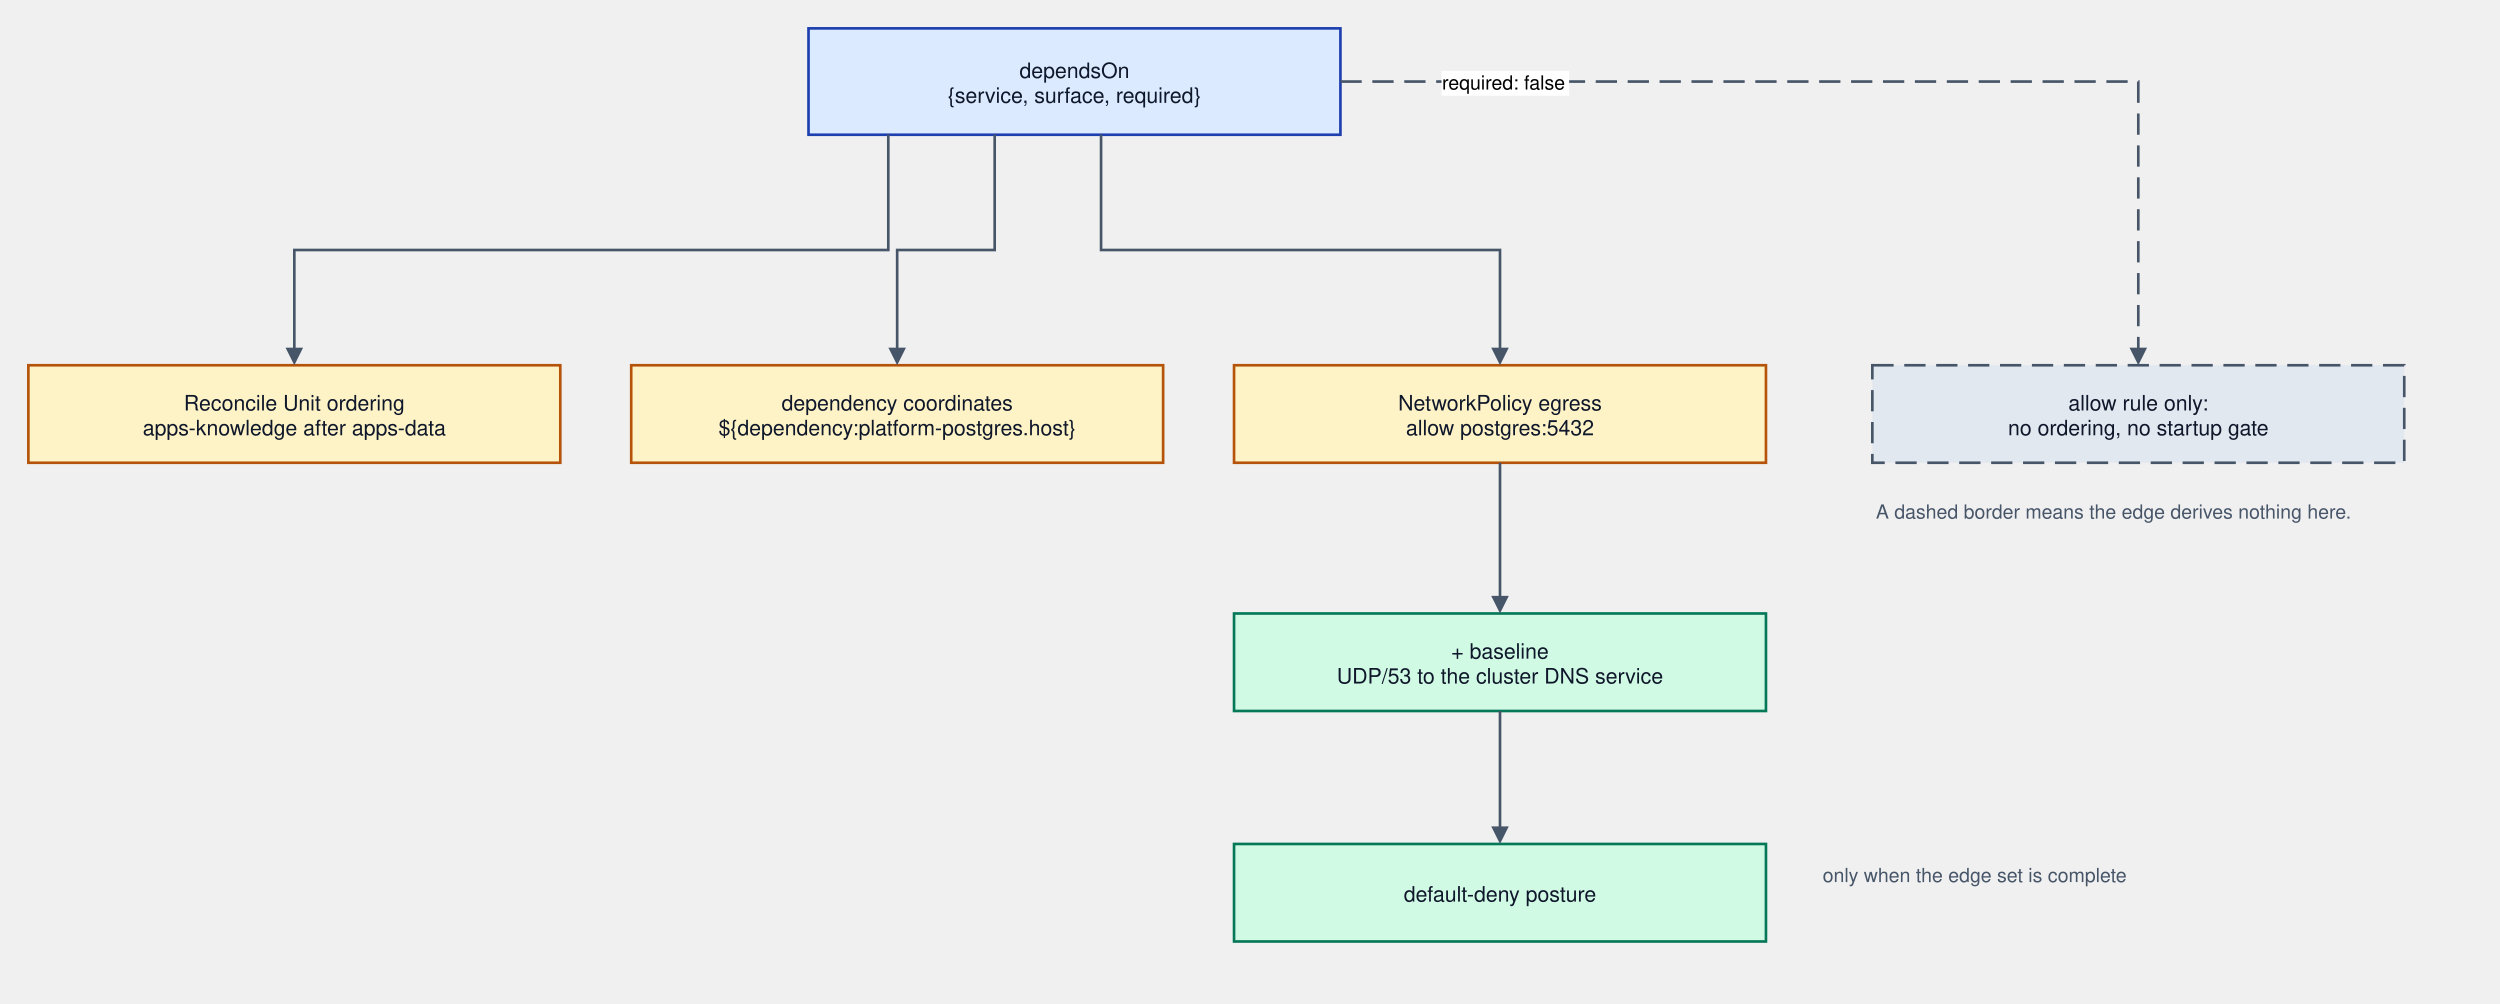
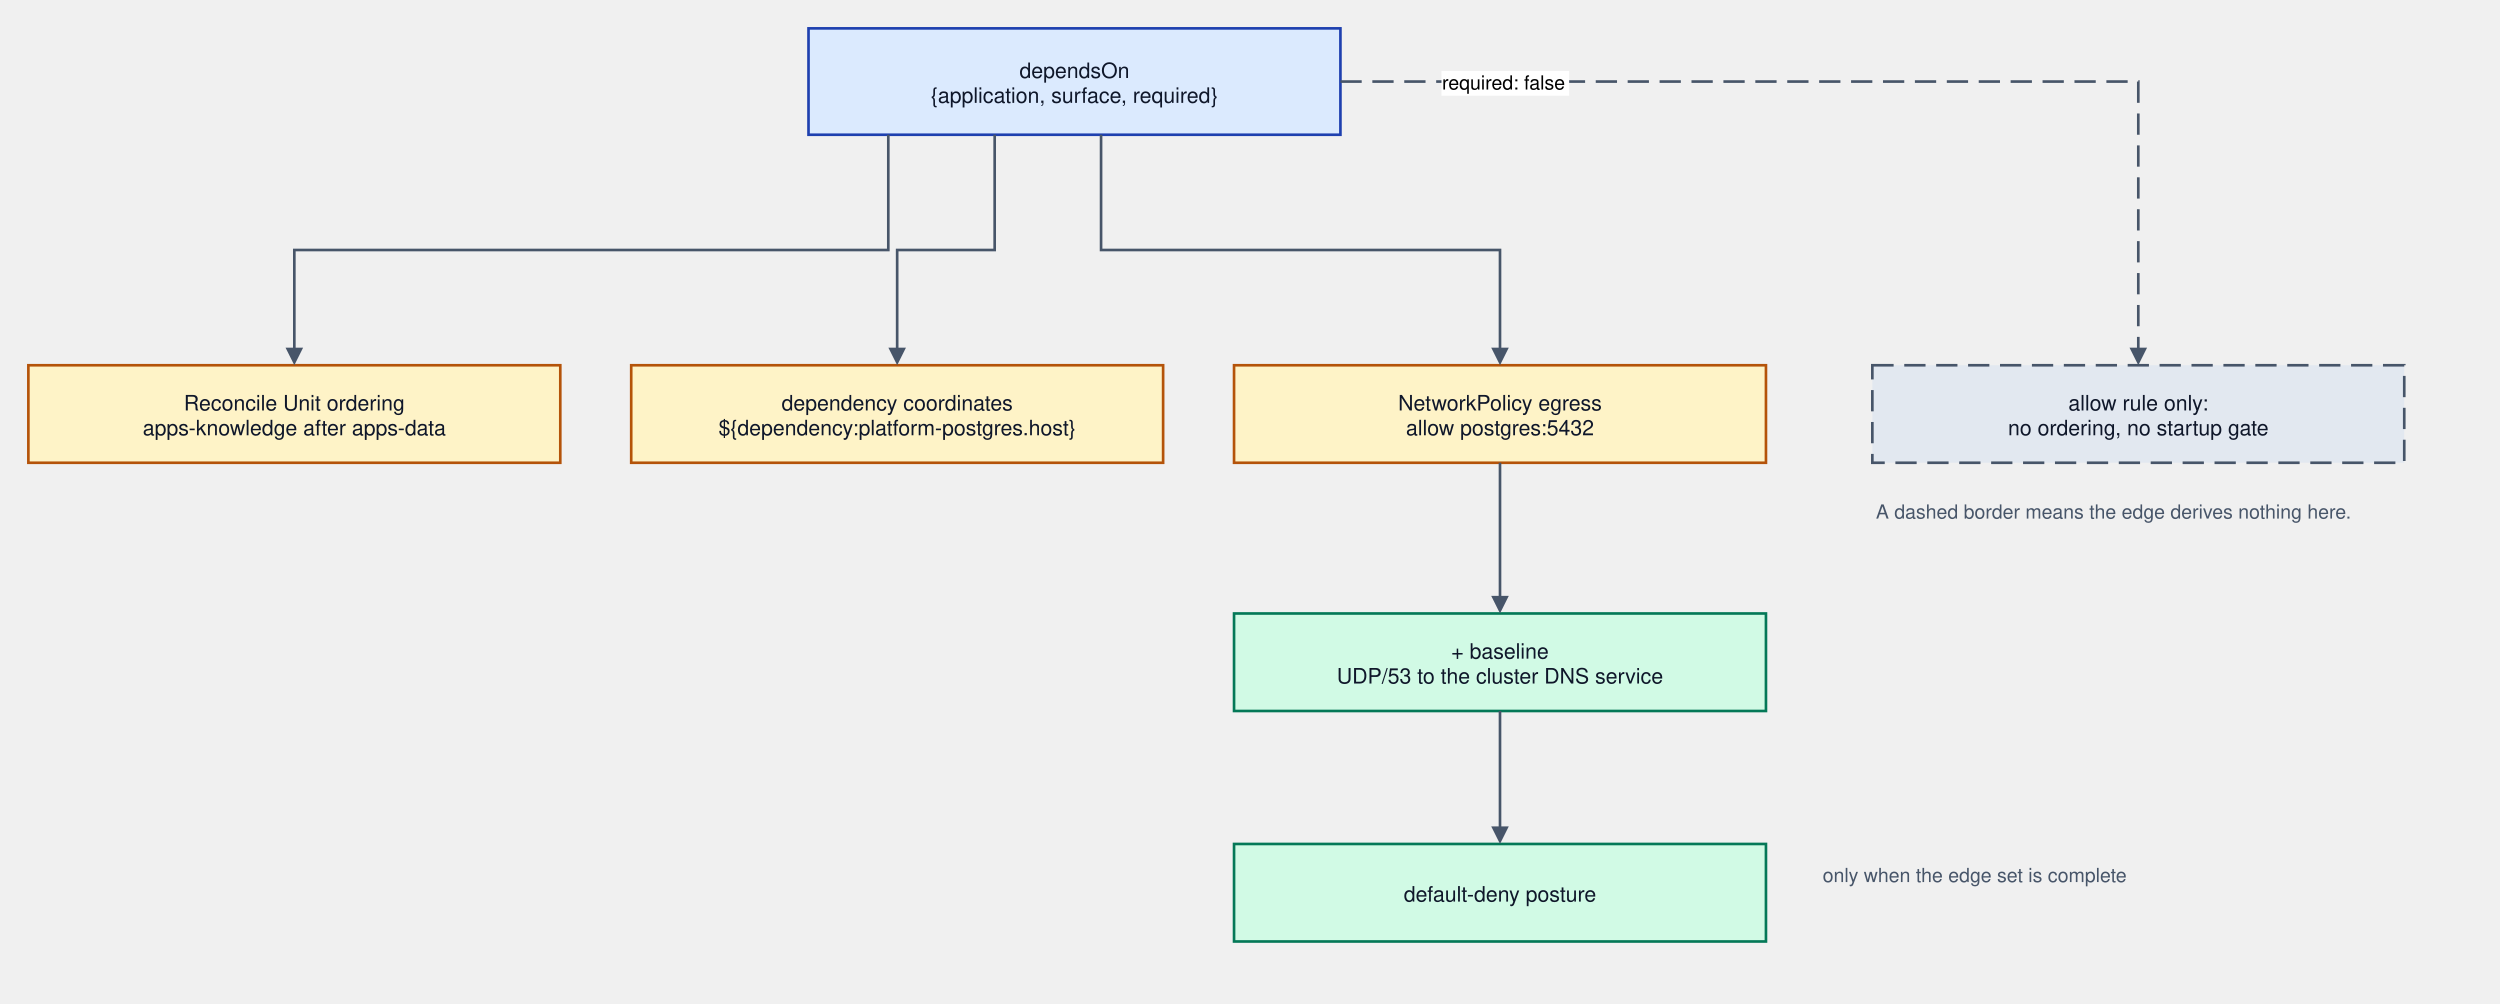
- <svg xmlns="http://www.w3.org/2000/svg" style="background: transparent; background-color: transparent; color-scheme: light dark;" version="1.1" width="1410px" height="566px" viewBox="0 0 1410 566" content="&lt;mxfile host=&quot;Electron&quot; agent=&quot;Mozilla/5.0 (Macintosh; Intel Mac OS X 10_15_7) AppleWebKit/537.36 (KHTML, like Gecko) draw.io/29.0.3 Chrome/140.0.734.249 Electron/38.7.0 Safari/537.36&quot; version=&quot;29.0.3&quot;&gt;&#10;  &lt;diagram name=&quot;What a dependency edge derives&quot; id=&quot;0&quot;&gt;&#10;    &lt;mxGraphModel dx=&quot;-743&quot; dy=&quot;-181&quot; grid=&quot;0&quot; gridSize=&quot;10&quot; guides=&quot;1&quot; tooltips=&quot;1&quot; connect=&quot;1&quot; arrows=&quot;1&quot; fold=&quot;0&quot; page=&quot;0&quot; pageScale=&quot;1&quot; pageWidth=&quot;1600&quot; pageHeight=&quot;1200&quot; math=&quot;0&quot; shadow=&quot;0&quot; adaptiveColors=&quot;auto&quot;&gt;&#10;      &lt;root&gt;&#10;        &lt;mxCell id=&quot;0&quot; /&gt;&#10;        &lt;mxCell id=&quot;1&quot; parent=&quot;0&quot; /&gt;&#10;        &lt;mxCell id=&quot;n1&quot; value=&quot;dependsOn&amp;#xa;{service, surface, required}&quot; style=&quot;rounded=0;whiteSpace=nowrap;html=0;align=center;verticalAlign=middle;fillColor=#dbeafe;strokeColor=#1e40af;strokeWidth=1.5;fontFamily=Helvetica;fontSize=12;fontColor=#0f172a;&quot; parent=&quot;1&quot; vertex=&quot;1&quot;&gt;&#10;          &lt;mxGeometry x=&quot;480&quot; y=&quot;40&quot; width=&quot;300&quot; height=&quot;60&quot; as=&quot;geometry&quot; /&gt;&#10;        &lt;/mxCell&gt;&#10;        &lt;mxCell id=&quot;n2&quot; value=&quot;Reconcile Unit ordering&amp;#xa;apps-knowledge after apps-data&quot; style=&quot;rounded=0;whiteSpace=nowrap;html=0;align=center;verticalAlign=middle;fillColor=#fef3c7;strokeColor=#b45309;strokeWidth=1.5;fontFamily=Helvetica;fontSize=12;fontColor=#0f172a;&quot; parent=&quot;1&quot; vertex=&quot;1&quot;&gt;&#10;          &lt;mxGeometry x=&quot;40&quot; y=&quot;230&quot; width=&quot;300&quot; height=&quot;55&quot; as=&quot;geometry&quot; /&gt;&#10;        &lt;/mxCell&gt;&#10;        &lt;mxCell id=&quot;n3&quot; value=&quot;dependency coordinates&amp;#xa;${dependency:platform-postgres.host}&quot; style=&quot;rounded=0;whiteSpace=nowrap;html=0;align=center;verticalAlign=middle;fillColor=#fef3c7;strokeColor=#b45309;strokeWidth=1.5;fontFamily=Helvetica;fontSize=12;fontColor=#0f172a;&quot; parent=&quot;1&quot; vertex=&quot;1&quot;&gt;&#10;          &lt;mxGeometry x=&quot;380&quot; y=&quot;230&quot; width=&quot;300&quot; height=&quot;55&quot; as=&quot;geometry&quot; /&gt;&#10;        &lt;/mxCell&gt;&#10;        &lt;mxCell id=&quot;n4&quot; value=&quot;NetworkPolicy egress&amp;#xa;allow postgres:5432&quot; style=&quot;rounded=0;whiteSpace=nowrap;html=0;align=center;verticalAlign=middle;fillColor=#fef3c7;strokeColor=#b45309;strokeWidth=1.5;fontFamily=Helvetica;fontSize=12;fontColor=#0f172a;&quot; parent=&quot;1&quot; vertex=&quot;1&quot;&gt;&#10;          &lt;mxGeometry x=&quot;720&quot; y=&quot;230&quot; width=&quot;300&quot; height=&quot;55&quot; as=&quot;geometry&quot; /&gt;&#10;        &lt;/mxCell&gt;&#10;        &lt;mxCell id=&quot;n5&quot; value=&quot;allow rule only:&amp;#xa;no ordering, no startup gate&quot; style=&quot;rounded=0;whiteSpace=nowrap;html=0;align=center;verticalAlign=middle;fillColor=#e2e8f0;strokeColor=#475569;strokeWidth=1.5;fontFamily=Helvetica;fontSize=12;fontColor=#0f172a;dashed=1;dashPattern=8 4;&quot; parent=&quot;1&quot; vertex=&quot;1&quot;&gt;&#10;          &lt;mxGeometry x=&quot;1080&quot; y=&quot;230&quot; width=&quot;300&quot; height=&quot;55&quot; as=&quot;geometry&quot; /&gt;&#10;        &lt;/mxCell&gt;&#10;        &lt;mxCell id=&quot;n6&quot; value=&quot;+ baseline&amp;#xa;UDP/53 to the cluster DNS service&quot; style=&quot;rounded=0;whiteSpace=nowrap;html=0;align=center;verticalAlign=middle;fillColor=#d1fae5;strokeColor=#047857;strokeWidth=1.5;fontFamily=Helvetica;fontSize=12;fontColor=#0f172a;&quot; parent=&quot;1&quot; vertex=&quot;1&quot;&gt;&#10;          &lt;mxGeometry x=&quot;720&quot; y=&quot;370&quot; width=&quot;300&quot; height=&quot;55&quot; as=&quot;geometry&quot; /&gt;&#10;        &lt;/mxCell&gt;&#10;        &lt;mxCell id=&quot;n7&quot; value=&quot;default-deny posture&quot; style=&quot;rounded=0;whiteSpace=nowrap;html=0;align=center;verticalAlign=middle;fillColor=#d1fae5;strokeColor=#047857;strokeWidth=1.5;fontFamily=Helvetica;fontSize=12;fontColor=#0f172a;&quot; parent=&quot;1&quot; vertex=&quot;1&quot;&gt;&#10;          &lt;mxGeometry x=&quot;720&quot; y=&quot;500&quot; width=&quot;300&quot; height=&quot;55&quot; as=&quot;geometry&quot; /&gt;&#10;        &lt;/mxCell&gt;&#10;        &lt;mxCell id=&quot;e8&quot; value=&quot;&quot; style=&quot;edgeStyle=orthogonalEdgeStyle;rounded=0;html=0;jettySize=auto;orthogonalLoop=1;jumpStyle=arc;jumpSize=8;endArrow=block;endFill=1;strokeColor=#475569;strokeWidth=1.5;fontSize=11;fontFamily=Helvetica;labelBackgroundColor=#ffffff;exitX=0.15;exitY=1;exitDx=0;exitDy=0;entryX=0.5;entryY=0;entryDx=0;entryDy=0;&quot; parent=&quot;1&quot; source=&quot;n1&quot; target=&quot;n2&quot; edge=&quot;1&quot;&gt;&#10;          &lt;mxGeometry relative=&quot;1&quot; as=&quot;geometry&quot; /&gt;&#10;        &lt;/mxCell&gt;&#10;        &lt;mxCell id=&quot;e9&quot; value=&quot;&quot; style=&quot;edgeStyle=orthogonalEdgeStyle;rounded=0;html=0;jettySize=auto;orthogonalLoop=1;jumpStyle=arc;jumpSize=8;endArrow=block;endFill=1;strokeColor=#475569;strokeWidth=1.5;fontSize=11;fontFamily=Helvetica;labelBackgroundColor=#ffffff;exitX=0.35;exitY=1;exitDx=0;exitDy=0;entryX=0.5;entryY=0;entryDx=0;entryDy=0;&quot; parent=&quot;1&quot; source=&quot;n1&quot; target=&quot;n3&quot; edge=&quot;1&quot;&gt;&#10;          &lt;mxGeometry relative=&quot;1&quot; as=&quot;geometry&quot; /&gt;&#10;        &lt;/mxCell&gt;&#10;        &lt;mxCell id=&quot;e10&quot; value=&quot;&quot; style=&quot;edgeStyle=orthogonalEdgeStyle;rounded=0;html=0;jettySize=auto;orthogonalLoop=1;jumpStyle=arc;jumpSize=8;endArrow=block;endFill=1;strokeColor=#475569;strokeWidth=1.5;fontSize=11;fontFamily=Helvetica;labelBackgroundColor=#ffffff;exitX=0.55;exitY=1;exitDx=0;exitDy=0;entryX=0.5;entryY=0;entryDx=0;entryDy=0;&quot; parent=&quot;1&quot; source=&quot;n1&quot; target=&quot;n4&quot; edge=&quot;1&quot;&gt;&#10;          &lt;mxGeometry relative=&quot;1&quot; as=&quot;geometry&quot; /&gt;&#10;        &lt;/mxCell&gt;&#10;        &lt;mxCell id=&quot;e11&quot; value=&quot;required: false&quot; style=&quot;edgeStyle=orthogonalEdgeStyle;rounded=0;html=0;jettySize=auto;orthogonalLoop=1;jumpStyle=arc;jumpSize=8;endArrow=block;endFill=1;strokeColor=#475569;strokeWidth=1.5;fontSize=11;fontFamily=Helvetica;labelBackgroundColor=#ffffff;dashed=1;dashPattern=8 4;exitX=1;exitY=0.5;exitDx=0;exitDy=0;entryX=0.5;entryY=0;entryDx=0;entryDy=0;&quot; parent=&quot;1&quot; source=&quot;n1&quot; target=&quot;n5&quot; edge=&quot;1&quot;&gt;&#10;          &lt;mxGeometry x=&quot;-0.7&quot; relative=&quot;1&quot; as=&quot;geometry&quot; /&gt;&#10;        &lt;/mxCell&gt;&#10;        &lt;mxCell id=&quot;e12&quot; value=&quot;&quot; style=&quot;edgeStyle=orthogonalEdgeStyle;rounded=0;html=0;jettySize=auto;orthogonalLoop=1;jumpStyle=arc;jumpSize=8;endArrow=block;endFill=1;strokeColor=#475569;strokeWidth=1.5;fontSize=11;fontFamily=Helvetica;labelBackgroundColor=#ffffff;exitX=0.5;exitY=1;exitDx=0;exitDy=0;entryX=0.5;entryY=0;entryDx=0;entryDy=0;&quot; parent=&quot;1&quot; source=&quot;n4&quot; target=&quot;n6&quot; edge=&quot;1&quot;&gt;&#10;          &lt;mxGeometry relative=&quot;1&quot; as=&quot;geometry&quot; /&gt;&#10;        &lt;/mxCell&gt;&#10;        &lt;mxCell id=&quot;e13&quot; value=&quot;&quot; style=&quot;edgeStyle=orthogonalEdgeStyle;rounded=0;html=0;jettySize=auto;orthogonalLoop=1;jumpStyle=arc;jumpSize=8;endArrow=block;endFill=1;strokeColor=#475569;strokeWidth=1.5;fontSize=11;fontFamily=Helvetica;labelBackgroundColor=#ffffff;exitX=0.5;exitY=1;exitDx=0;exitDy=0;entryX=0.5;entryY=0;entryDx=0;entryDy=0;&quot; parent=&quot;1&quot; source=&quot;n6&quot; target=&quot;n7&quot; edge=&quot;1&quot;&gt;&#10;          &lt;mxGeometry relative=&quot;1&quot; as=&quot;geometry&quot; /&gt;&#10;        &lt;/mxCell&gt;&#10;        &lt;mxCell id=&quot;t14&quot; value=&quot;only when the edge set is complete&quot; style=&quot;text;html=0;strokeColor=none;fillColor=none;align=left;verticalAlign=middle;fontFamily=Helvetica;fontSize=11;fontColor=#475569;&quot; parent=&quot;1&quot; vertex=&quot;1&quot;&gt;&#10;          &lt;mxGeometry x=&quot;1050&quot; y=&quot;505&quot; width=&quot;300&quot; height=&quot;24&quot; as=&quot;geometry&quot; /&gt;&#10;        &lt;/mxCell&gt;&#10;        &lt;mxCell id=&quot;t15&quot; value=&quot;A dashed border means the edge derives nothing here.&quot; style=&quot;text;html=0;strokeColor=none;fillColor=none;align=left;verticalAlign=middle;fontFamily=Helvetica;fontSize=11;fontColor=#475569;&quot; parent=&quot;1&quot; vertex=&quot;1&quot;&gt;&#10;          &lt;mxGeometry x=&quot;1080&quot; y=&quot;300&quot; width=&quot;320&quot; height=&quot;24&quot; as=&quot;geometry&quot; /&gt;&#10;        &lt;/mxCell&gt;&#10;      &lt;/root&gt;&#10;    &lt;/mxGraphModel&gt;&#10;  &lt;/diagram&gt;&#10;&lt;/mxfile&gt;&#10;">
+ <svg xmlns="http://www.w3.org/2000/svg" style="background: transparent; background-color: transparent; color-scheme: light dark;" version="1.1" width="1410px" height="566px" viewBox="0 0 1410 566" content="&lt;mxfile host=&quot;Electron&quot; agent=&quot;Mozilla/5.0 (Macintosh; Intel Mac OS X 10_15_7) AppleWebKit/537.36 (KHTML, like Gecko) draw.io/29.0.3 Chrome/140.0.734.249 Electron/38.7.0 Safari/537.36&quot; version=&quot;29.0.3&quot;&gt;&#10;  &lt;diagram name=&quot;What a dependency edge derives&quot; id=&quot;0&quot;&gt;&#10;    &lt;mxGraphModel dx=&quot;-743&quot; dy=&quot;-181&quot; grid=&quot;0&quot; gridSize=&quot;10&quot; guides=&quot;1&quot; tooltips=&quot;1&quot; connect=&quot;1&quot; arrows=&quot;1&quot; fold=&quot;0&quot; page=&quot;0&quot; pageScale=&quot;1&quot; pageWidth=&quot;1600&quot; pageHeight=&quot;1200&quot; math=&quot;0&quot; shadow=&quot;0&quot; adaptiveColors=&quot;auto&quot;&gt;&#10;      &lt;root&gt;&#10;        &lt;mxCell id=&quot;0&quot; /&gt;&#10;        &lt;mxCell id=&quot;1&quot; parent=&quot;0&quot; /&gt;&#10;        &lt;mxCell id=&quot;n1&quot; value=&quot;dependsOn&amp;#xa;{application, surface, required}&quot; style=&quot;rounded=0;whiteSpace=nowrap;html=0;align=center;verticalAlign=middle;fillColor=#dbeafe;strokeColor=#1e40af;strokeWidth=1.5;fontFamily=Helvetica;fontSize=12;fontColor=#0f172a;&quot; parent=&quot;1&quot; vertex=&quot;1&quot;&gt;&#10;          &lt;mxGeometry x=&quot;480&quot; y=&quot;40&quot; width=&quot;300&quot; height=&quot;60&quot; as=&quot;geometry&quot; /&gt;&#10;        &lt;/mxCell&gt;&#10;        &lt;mxCell id=&quot;n2&quot; value=&quot;Reconcile Unit ordering&amp;#xa;apps-knowledge after apps-data&quot; style=&quot;rounded=0;whiteSpace=nowrap;html=0;align=center;verticalAlign=middle;fillColor=#fef3c7;strokeColor=#b45309;strokeWidth=1.5;fontFamily=Helvetica;fontSize=12;fontColor=#0f172a;&quot; parent=&quot;1&quot; vertex=&quot;1&quot;&gt;&#10;          &lt;mxGeometry x=&quot;40&quot; y=&quot;230&quot; width=&quot;300&quot; height=&quot;55&quot; as=&quot;geometry&quot; /&gt;&#10;        &lt;/mxCell&gt;&#10;        &lt;mxCell id=&quot;n3&quot; value=&quot;dependency coordinates&amp;#xa;${dependency:platform-postgres.host}&quot; style=&quot;rounded=0;whiteSpace=nowrap;html=0;align=center;verticalAlign=middle;fillColor=#fef3c7;strokeColor=#b45309;strokeWidth=1.5;fontFamily=Helvetica;fontSize=12;fontColor=#0f172a;&quot; parent=&quot;1&quot; vertex=&quot;1&quot;&gt;&#10;          &lt;mxGeometry x=&quot;380&quot; y=&quot;230&quot; width=&quot;300&quot; height=&quot;55&quot; as=&quot;geometry&quot; /&gt;&#10;        &lt;/mxCell&gt;&#10;        &lt;mxCell id=&quot;n4&quot; value=&quot;NetworkPolicy egress&amp;#xa;allow postgres:5432&quot; style=&quot;rounded=0;whiteSpace=nowrap;html=0;align=center;verticalAlign=middle;fillColor=#fef3c7;strokeColor=#b45309;strokeWidth=1.5;fontFamily=Helvetica;fontSize=12;fontColor=#0f172a;&quot; parent=&quot;1&quot; vertex=&quot;1&quot;&gt;&#10;          &lt;mxGeometry x=&quot;720&quot; y=&quot;230&quot; width=&quot;300&quot; height=&quot;55&quot; as=&quot;geometry&quot; /&gt;&#10;        &lt;/mxCell&gt;&#10;        &lt;mxCell id=&quot;n5&quot; value=&quot;allow rule only:&amp;#xa;no ordering, no startup gate&quot; style=&quot;rounded=0;whiteSpace=nowrap;html=0;align=center;verticalAlign=middle;fillColor=#e2e8f0;strokeColor=#475569;strokeWidth=1.5;fontFamily=Helvetica;fontSize=12;fontColor=#0f172a;dashed=1;dashPattern=8 4;&quot; parent=&quot;1&quot; vertex=&quot;1&quot;&gt;&#10;          &lt;mxGeometry x=&quot;1080&quot; y=&quot;230&quot; width=&quot;300&quot; height=&quot;55&quot; as=&quot;geometry&quot; /&gt;&#10;        &lt;/mxCell&gt;&#10;        &lt;mxCell id=&quot;n6&quot; value=&quot;+ baseline&amp;#xa;UDP/53 to the cluster DNS service&quot; style=&quot;rounded=0;whiteSpace=nowrap;html=0;align=center;verticalAlign=middle;fillColor=#d1fae5;strokeColor=#047857;strokeWidth=1.5;fontFamily=Helvetica;fontSize=12;fontColor=#0f172a;&quot; parent=&quot;1&quot; vertex=&quot;1&quot;&gt;&#10;          &lt;mxGeometry x=&quot;720&quot; y=&quot;370&quot; width=&quot;300&quot; height=&quot;55&quot; as=&quot;geometry&quot; /&gt;&#10;        &lt;/mxCell&gt;&#10;        &lt;mxCell id=&quot;n7&quot; value=&quot;default-deny posture&quot; style=&quot;rounded=0;whiteSpace=nowrap;html=0;align=center;verticalAlign=middle;fillColor=#d1fae5;strokeColor=#047857;strokeWidth=1.5;fontFamily=Helvetica;fontSize=12;fontColor=#0f172a;&quot; parent=&quot;1&quot; vertex=&quot;1&quot;&gt;&#10;          &lt;mxGeometry x=&quot;720&quot; y=&quot;500&quot; width=&quot;300&quot; height=&quot;55&quot; as=&quot;geometry&quot; /&gt;&#10;        &lt;/mxCell&gt;&#10;        &lt;mxCell id=&quot;e8&quot; value=&quot;&quot; style=&quot;edgeStyle=orthogonalEdgeStyle;rounded=0;html=0;jettySize=auto;orthogonalLoop=1;jumpStyle=arc;jumpSize=8;endArrow=block;endFill=1;strokeColor=#475569;strokeWidth=1.5;fontSize=11;fontFamily=Helvetica;labelBackgroundColor=#ffffff;exitX=0.15;exitY=1;exitDx=0;exitDy=0;entryX=0.5;entryY=0;entryDx=0;entryDy=0;&quot; parent=&quot;1&quot; source=&quot;n1&quot; target=&quot;n2&quot; edge=&quot;1&quot;&gt;&#10;          &lt;mxGeometry relative=&quot;1&quot; as=&quot;geometry&quot; /&gt;&#10;        &lt;/mxCell&gt;&#10;        &lt;mxCell id=&quot;e9&quot; value=&quot;&quot; style=&quot;edgeStyle=orthogonalEdgeStyle;rounded=0;html=0;jettySize=auto;orthogonalLoop=1;jumpStyle=arc;jumpSize=8;endArrow=block;endFill=1;strokeColor=#475569;strokeWidth=1.5;fontSize=11;fontFamily=Helvetica;labelBackgroundColor=#ffffff;exitX=0.35;exitY=1;exitDx=0;exitDy=0;entryX=0.5;entryY=0;entryDx=0;entryDy=0;&quot; parent=&quot;1&quot; source=&quot;n1&quot; target=&quot;n3&quot; edge=&quot;1&quot;&gt;&#10;          &lt;mxGeometry relative=&quot;1&quot; as=&quot;geometry&quot; /&gt;&#10;        &lt;/mxCell&gt;&#10;        &lt;mxCell id=&quot;e10&quot; value=&quot;&quot; style=&quot;edgeStyle=orthogonalEdgeStyle;rounded=0;html=0;jettySize=auto;orthogonalLoop=1;jumpStyle=arc;jumpSize=8;endArrow=block;endFill=1;strokeColor=#475569;strokeWidth=1.5;fontSize=11;fontFamily=Helvetica;labelBackgroundColor=#ffffff;exitX=0.55;exitY=1;exitDx=0;exitDy=0;entryX=0.5;entryY=0;entryDx=0;entryDy=0;&quot; parent=&quot;1&quot; source=&quot;n1&quot; target=&quot;n4&quot; edge=&quot;1&quot;&gt;&#10;          &lt;mxGeometry relative=&quot;1&quot; as=&quot;geometry&quot; /&gt;&#10;        &lt;/mxCell&gt;&#10;        &lt;mxCell id=&quot;e11&quot; value=&quot;required: false&quot; style=&quot;edgeStyle=orthogonalEdgeStyle;rounded=0;html=0;jettySize=auto;orthogonalLoop=1;jumpStyle=arc;jumpSize=8;endArrow=block;endFill=1;strokeColor=#475569;strokeWidth=1.5;fontSize=11;fontFamily=Helvetica;labelBackgroundColor=#ffffff;dashed=1;dashPattern=8 4;exitX=1;exitY=0.5;exitDx=0;exitDy=0;entryX=0.5;entryY=0;entryDx=0;entryDy=0;&quot; parent=&quot;1&quot; source=&quot;n1&quot; target=&quot;n5&quot; edge=&quot;1&quot;&gt;&#10;          &lt;mxGeometry x=&quot;-0.7&quot; relative=&quot;1&quot; as=&quot;geometry&quot; /&gt;&#10;        &lt;/mxCell&gt;&#10;        &lt;mxCell id=&quot;e12&quot; value=&quot;&quot; style=&quot;edgeStyle=orthogonalEdgeStyle;rounded=0;html=0;jettySize=auto;orthogonalLoop=1;jumpStyle=arc;jumpSize=8;endArrow=block;endFill=1;strokeColor=#475569;strokeWidth=1.5;fontSize=11;fontFamily=Helvetica;labelBackgroundColor=#ffffff;exitX=0.5;exitY=1;exitDx=0;exitDy=0;entryX=0.5;entryY=0;entryDx=0;entryDy=0;&quot; parent=&quot;1&quot; source=&quot;n4&quot; target=&quot;n6&quot; edge=&quot;1&quot;&gt;&#10;          &lt;mxGeometry relative=&quot;1&quot; as=&quot;geometry&quot; /&gt;&#10;        &lt;/mxCell&gt;&#10;        &lt;mxCell id=&quot;e13&quot; value=&quot;&quot; style=&quot;edgeStyle=orthogonalEdgeStyle;rounded=0;html=0;jettySize=auto;orthogonalLoop=1;jumpStyle=arc;jumpSize=8;endArrow=block;endFill=1;strokeColor=#475569;strokeWidth=1.5;fontSize=11;fontFamily=Helvetica;labelBackgroundColor=#ffffff;exitX=0.5;exitY=1;exitDx=0;exitDy=0;entryX=0.5;entryY=0;entryDx=0;entryDy=0;&quot; parent=&quot;1&quot; source=&quot;n6&quot; target=&quot;n7&quot; edge=&quot;1&quot;&gt;&#10;          &lt;mxGeometry relative=&quot;1&quot; as=&quot;geometry&quot; /&gt;&#10;        &lt;/mxCell&gt;&#10;        &lt;mxCell id=&quot;t14&quot; value=&quot;only when the edge set is complete&quot; style=&quot;text;html=0;strokeColor=none;fillColor=none;align=left;verticalAlign=middle;fontFamily=Helvetica;fontSize=11;fontColor=#475569;&quot; parent=&quot;1&quot; vertex=&quot;1&quot;&gt;&#10;          &lt;mxGeometry x=&quot;1050&quot; y=&quot;505&quot; width=&quot;300&quot; height=&quot;24&quot; as=&quot;geometry&quot; /&gt;&#10;        &lt;/mxCell&gt;&#10;        &lt;mxCell id=&quot;t15&quot; value=&quot;A dashed border means the edge derives nothing here.&quot; style=&quot;text;html=0;strokeColor=none;fillColor=none;align=left;verticalAlign=middle;fontFamily=Helvetica;fontSize=11;fontColor=#475569;&quot; parent=&quot;1&quot; vertex=&quot;1&quot;&gt;&#10;          &lt;mxGeometry x=&quot;1080&quot; y=&quot;300&quot; width=&quot;320&quot; height=&quot;24&quot; as=&quot;geometry&quot; /&gt;&#10;        &lt;/mxCell&gt;&#10;      &lt;/root&gt;&#10;    &lt;/mxGraphModel&gt;&#10;  &lt;/diagram&gt;&#10;&lt;/mxfile&gt;&#10;">
  <defs />
  <g>
    <g data-cell-id="0">
      <g data-cell-id="1">
        <g data-cell-id="n1">
          <g>
            <rect x="456" y="16" width="300" height="60" fill="#dbeafe" stroke="#1e40af" stroke-width="1.5" pointer-events="all" style="fill: light-dark(rgb(219, 234, 254), rgb(26, 39, 56)); stroke: light-dark(rgb(30, 64, 175), rgb(152, 181, 255));" />
          </g>
          <g>
            <g fill="#0f172a" font-family="Helvetica" text-anchor="middle" font-size="12px" style="fill: light-dark(rgb(15, 23, 42), rgb(211, 218, 234));">
              <text x="606" y="44">dependsOn</text>
-               <text x="606" y="58">{service, surface, required}</text>
+               <text x="606" y="58">{application, surface, required}</text>
            </g>
          </g>
        </g>
        <g data-cell-id="n2">
          <g>
            <rect x="16" y="206" width="300" height="55" fill="#fef3c7" stroke="#b45309" stroke-width="1.5" pointer-events="all" style="fill: light-dark(rgb(254, 243, 199), rgb(39, 30, 0)); stroke: light-dark(rgb(180, 83, 9), rgb(223, 139, 76));" />
          </g>
          <g>
            <g fill="#0f172a" font-family="Helvetica" text-anchor="middle" font-size="12px" style="fill: light-dark(rgb(15, 23, 42), rgb(211, 218, 234));">
              <text x="166" y="231.5">Reconcile Unit ordering</text>
              <text x="166" y="245.5">apps-knowledge after apps-data</text>
            </g>
          </g>
        </g>
        <g data-cell-id="n3">
          <g>
            <rect x="356" y="206" width="300" height="55" fill="#fef3c7" stroke="#b45309" stroke-width="1.5" pointer-events="all" style="fill: light-dark(rgb(254, 243, 199), rgb(39, 30, 0)); stroke: light-dark(rgb(180, 83, 9), rgb(223, 139, 76));" />
          </g>
          <g>
            <g fill="#0f172a" font-family="Helvetica" text-anchor="middle" font-size="12px" style="fill: light-dark(rgb(15, 23, 42), rgb(211, 218, 234));">
              <text x="506" y="231.5">dependency coordinates</text>
              <text x="506" y="245.5">${dependency:platform-postgres.host}</text>
            </g>
          </g>
        </g>
        <g data-cell-id="n4">
          <g>
            <rect x="696" y="206" width="300" height="55" fill="#fef3c7" stroke="#b45309" stroke-width="1.5" pointer-events="all" style="fill: light-dark(rgb(254, 243, 199), rgb(39, 30, 0)); stroke: light-dark(rgb(180, 83, 9), rgb(223, 139, 76));" />
          </g>
          <g>
            <g fill="#0f172a" font-family="Helvetica" text-anchor="middle" font-size="12px" style="fill: light-dark(rgb(15, 23, 42), rgb(211, 218, 234));">
              <text x="846" y="231.5">NetworkPolicy egress</text>
              <text x="846" y="245.5">allow postgres:5432</text>
            </g>
          </g>
        </g>
        <g data-cell-id="n5">
          <g>
            <rect x="1056" y="206" width="300" height="55" fill="#e2e8f0" stroke="#475569" stroke-width="1.5" stroke-dasharray="12 6" pointer-events="all" style="fill: light-dark(rgb(226, 232, 240), rgb(34, 39, 46)); stroke: light-dark(rgb(71, 85, 105), rgb(155, 167, 184));" />
          </g>
          <g>
            <g fill="#0f172a" font-family="Helvetica" text-anchor="middle" font-size="12px" style="fill: light-dark(rgb(15, 23, 42), rgb(211, 218, 234));">
              <text x="1206" y="231.5">allow rule only:</text>
              <text x="1206" y="245.5">no ordering, no startup gate</text>
            </g>
          </g>
        </g>
        <g data-cell-id="n6">
          <g>
            <rect x="696" y="346" width="300" height="55" fill="#d1fae5" stroke="#047857" stroke-width="1.5" pointer-events="all" style="fill: light-dark(rgb(209, 250, 229), rgb(4, 39, 21)); stroke: light-dark(rgb(4, 120, 87), rgb(81, 181, 153));" />
          </g>
          <g>
            <g fill="#0f172a" font-family="Helvetica" text-anchor="middle" font-size="12px" style="fill: light-dark(rgb(15, 23, 42), rgb(211, 218, 234));">
              <text x="846" y="371.5">+ baseline</text>
              <text x="846" y="385.5">UDP/53 to the cluster DNS service</text>
            </g>
          </g>
        </g>
        <g data-cell-id="n7">
          <g>
            <rect x="696" y="476" width="300" height="55" fill="#d1fae5" stroke="#047857" stroke-width="1.5" pointer-events="all" style="fill: light-dark(rgb(209, 250, 229), rgb(4, 39, 21)); stroke: light-dark(rgb(4, 120, 87), rgb(81, 181, 153));" />
          </g>
          <g>
            <g fill="#0f172a" font-family="Helvetica" text-anchor="middle" font-size="12px" style="fill: light-dark(rgb(15, 23, 42), rgb(211, 218, 234));">
              <text x="846" y="508.5">default-deny posture</text>
            </g>
          </g>
        </g>
        <g data-cell-id="e8">
          <g>
            <path d="M 501 76 L 501 141 L 166 141 L 166 196.82" fill="none" stroke="#475569" stroke-width="1.5" stroke-miterlimit="10" pointer-events="stroke" style="stroke: light-dark(rgb(71, 85, 105), rgb(155, 167, 184));" />
            <path d="M 166 204.32 L 162.25 196.82 L 169.75 196.82 Z" fill="#475569" stroke="#475569" stroke-width="1.5" stroke-miterlimit="10" pointer-events="all" style="fill: light-dark(rgb(71, 85, 105), rgb(155, 167, 184)); stroke: light-dark(rgb(71, 85, 105), rgb(155, 167, 184));" />
          </g>
        </g>
        <g data-cell-id="e9">
          <g>
            <path d="M 561 76 L 561 141 L 506 141 L 506 196.82" fill="none" stroke="#475569" stroke-width="1.5" stroke-miterlimit="10" pointer-events="stroke" style="stroke: light-dark(rgb(71, 85, 105), rgb(155, 167, 184));" />
            <path d="M 506 204.32 L 502.25 196.82 L 509.75 196.82 Z" fill="#475569" stroke="#475569" stroke-width="1.5" stroke-miterlimit="10" pointer-events="all" style="fill: light-dark(rgb(71, 85, 105), rgb(155, 167, 184)); stroke: light-dark(rgb(71, 85, 105), rgb(155, 167, 184));" />
          </g>
        </g>
        <g data-cell-id="e10">
          <g>
            <path d="M 621 76 L 621 141 L 846 141 L 846 196.82" fill="none" stroke="#475569" stroke-width="1.5" stroke-miterlimit="10" pointer-events="stroke" style="stroke: light-dark(rgb(71, 85, 105), rgb(155, 167, 184));" />
            <path d="M 846 204.32 L 842.25 196.82 L 849.75 196.82 Z" fill="#475569" stroke="#475569" stroke-width="1.5" stroke-miterlimit="10" pointer-events="all" style="fill: light-dark(rgb(71, 85, 105), rgb(155, 167, 184)); stroke: light-dark(rgb(71, 85, 105), rgb(155, 167, 184));" />
          </g>
        </g>
        <g data-cell-id="e11">
          <g>
            <path d="M 756 46 L 1206 46 L 1206 196.82" fill="none" stroke="#475569" stroke-width="1.5" stroke-miterlimit="10" stroke-dasharray="12 6" pointer-events="stroke" style="stroke: light-dark(rgb(71, 85, 105), rgb(155, 167, 184));" />
            <path d="M 1206 204.32 L 1202.25 196.82 L 1209.75 196.82 Z" fill="#475569" stroke="#475569" stroke-width="1.5" stroke-miterlimit="10" pointer-events="all" style="fill: light-dark(rgb(71, 85, 105), rgb(155, 167, 184)); stroke: light-dark(rgb(71, 85, 105), rgb(155, 167, 184));" />
          </g>
          <g>
            <g fill="#000000" font-family="Helvetica" text-anchor="middle" font-size="11px" style="fill: light-dark(rgb(0, 0, 0), rgb(255, 255, 255));">
              <rect fill="#ffffff" stroke="none" x="813" y="40" width="72" height="14" stroke-width="0" style="fill: light-dark(rgb(255, 255, 255), rgb(18, 18, 18));" />
              <text x="848" y="50.5">required: false</text>
            </g>
          </g>
        </g>
        <g data-cell-id="e12">
          <g>
            <path d="M 846 261 L 846 336.82" fill="none" stroke="#475569" stroke-width="1.5" stroke-miterlimit="10" pointer-events="stroke" style="stroke: light-dark(rgb(71, 85, 105), rgb(155, 167, 184));" />
            <path d="M 846 344.32 L 842.25 336.82 L 849.75 336.82 Z" fill="#475569" stroke="#475569" stroke-width="1.5" stroke-miterlimit="10" pointer-events="all" style="fill: light-dark(rgb(71, 85, 105), rgb(155, 167, 184)); stroke: light-dark(rgb(71, 85, 105), rgb(155, 167, 184));" />
          </g>
        </g>
        <g data-cell-id="e13">
          <g>
            <path d="M 846 401 L 846 466.82" fill="none" stroke="#475569" stroke-width="1.5" stroke-miterlimit="10" pointer-events="stroke" style="stroke: light-dark(rgb(71, 85, 105), rgb(155, 167, 184));" />
            <path d="M 846 474.32 L 842.25 466.82 L 849.75 466.82 Z" fill="#475569" stroke="#475569" stroke-width="1.5" stroke-miterlimit="10" pointer-events="all" style="fill: light-dark(rgb(71, 85, 105), rgb(155, 167, 184)); stroke: light-dark(rgb(71, 85, 105), rgb(155, 167, 184));" />
          </g>
        </g>
        <g data-cell-id="t14">
          <g transform="translate(0.5,0.5)">
            <rect x="1026" y="481" width="300" height="24" fill="none" stroke="none" pointer-events="all" />
          </g>
          <g>
            <g fill="#475569" font-family="Helvetica" font-size="11px" style="fill: light-dark(rgb(71, 85, 105), rgb(155, 167, 184));">
              <text x="1028" y="497.5">only when the edge set is complete</text>
            </g>
          </g>
        </g>
        <g data-cell-id="t15">
          <g transform="translate(0.5,0.5)">
            <rect x="1056" y="276" width="320" height="24" fill="none" stroke="none" pointer-events="all" />
          </g>
          <g>
            <g fill="#475569" font-family="Helvetica" font-size="11px" style="fill: light-dark(rgb(71, 85, 105), rgb(155, 167, 184));">
              <text x="1058" y="292.5">A dashed border means the edge derives nothing here.</text>
            </g>
          </g>
        </g>
      </g>
    </g>
  </g>
</svg>
